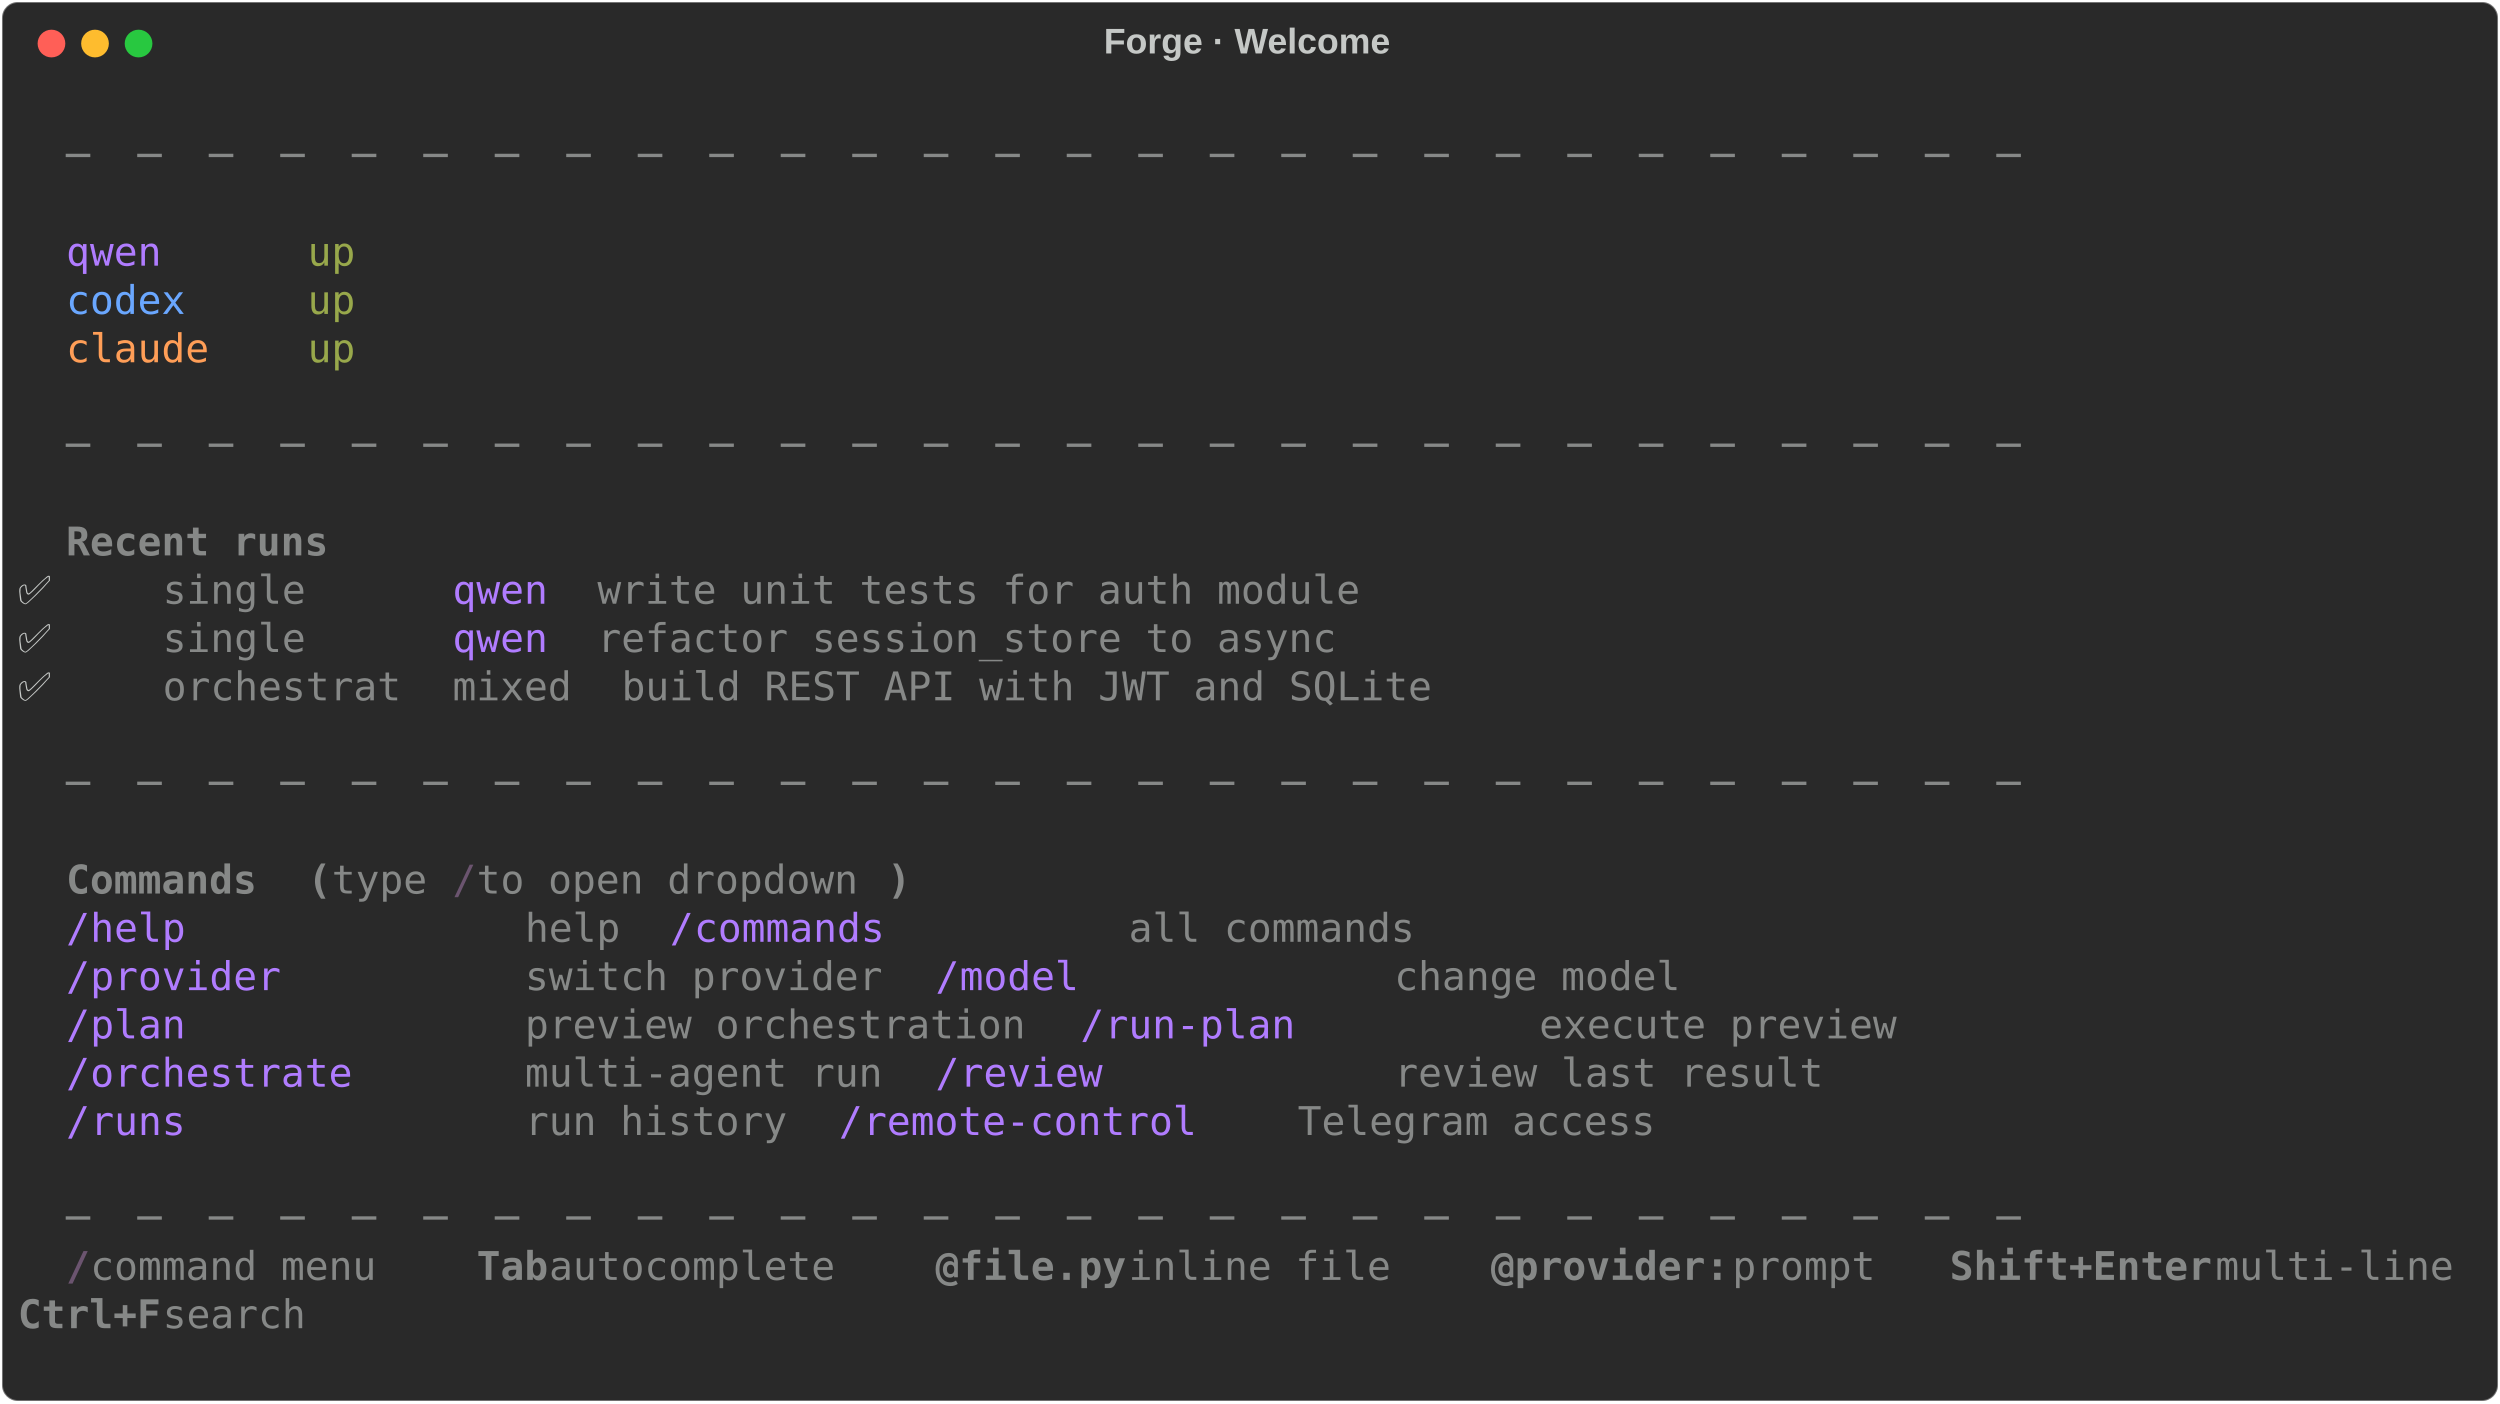
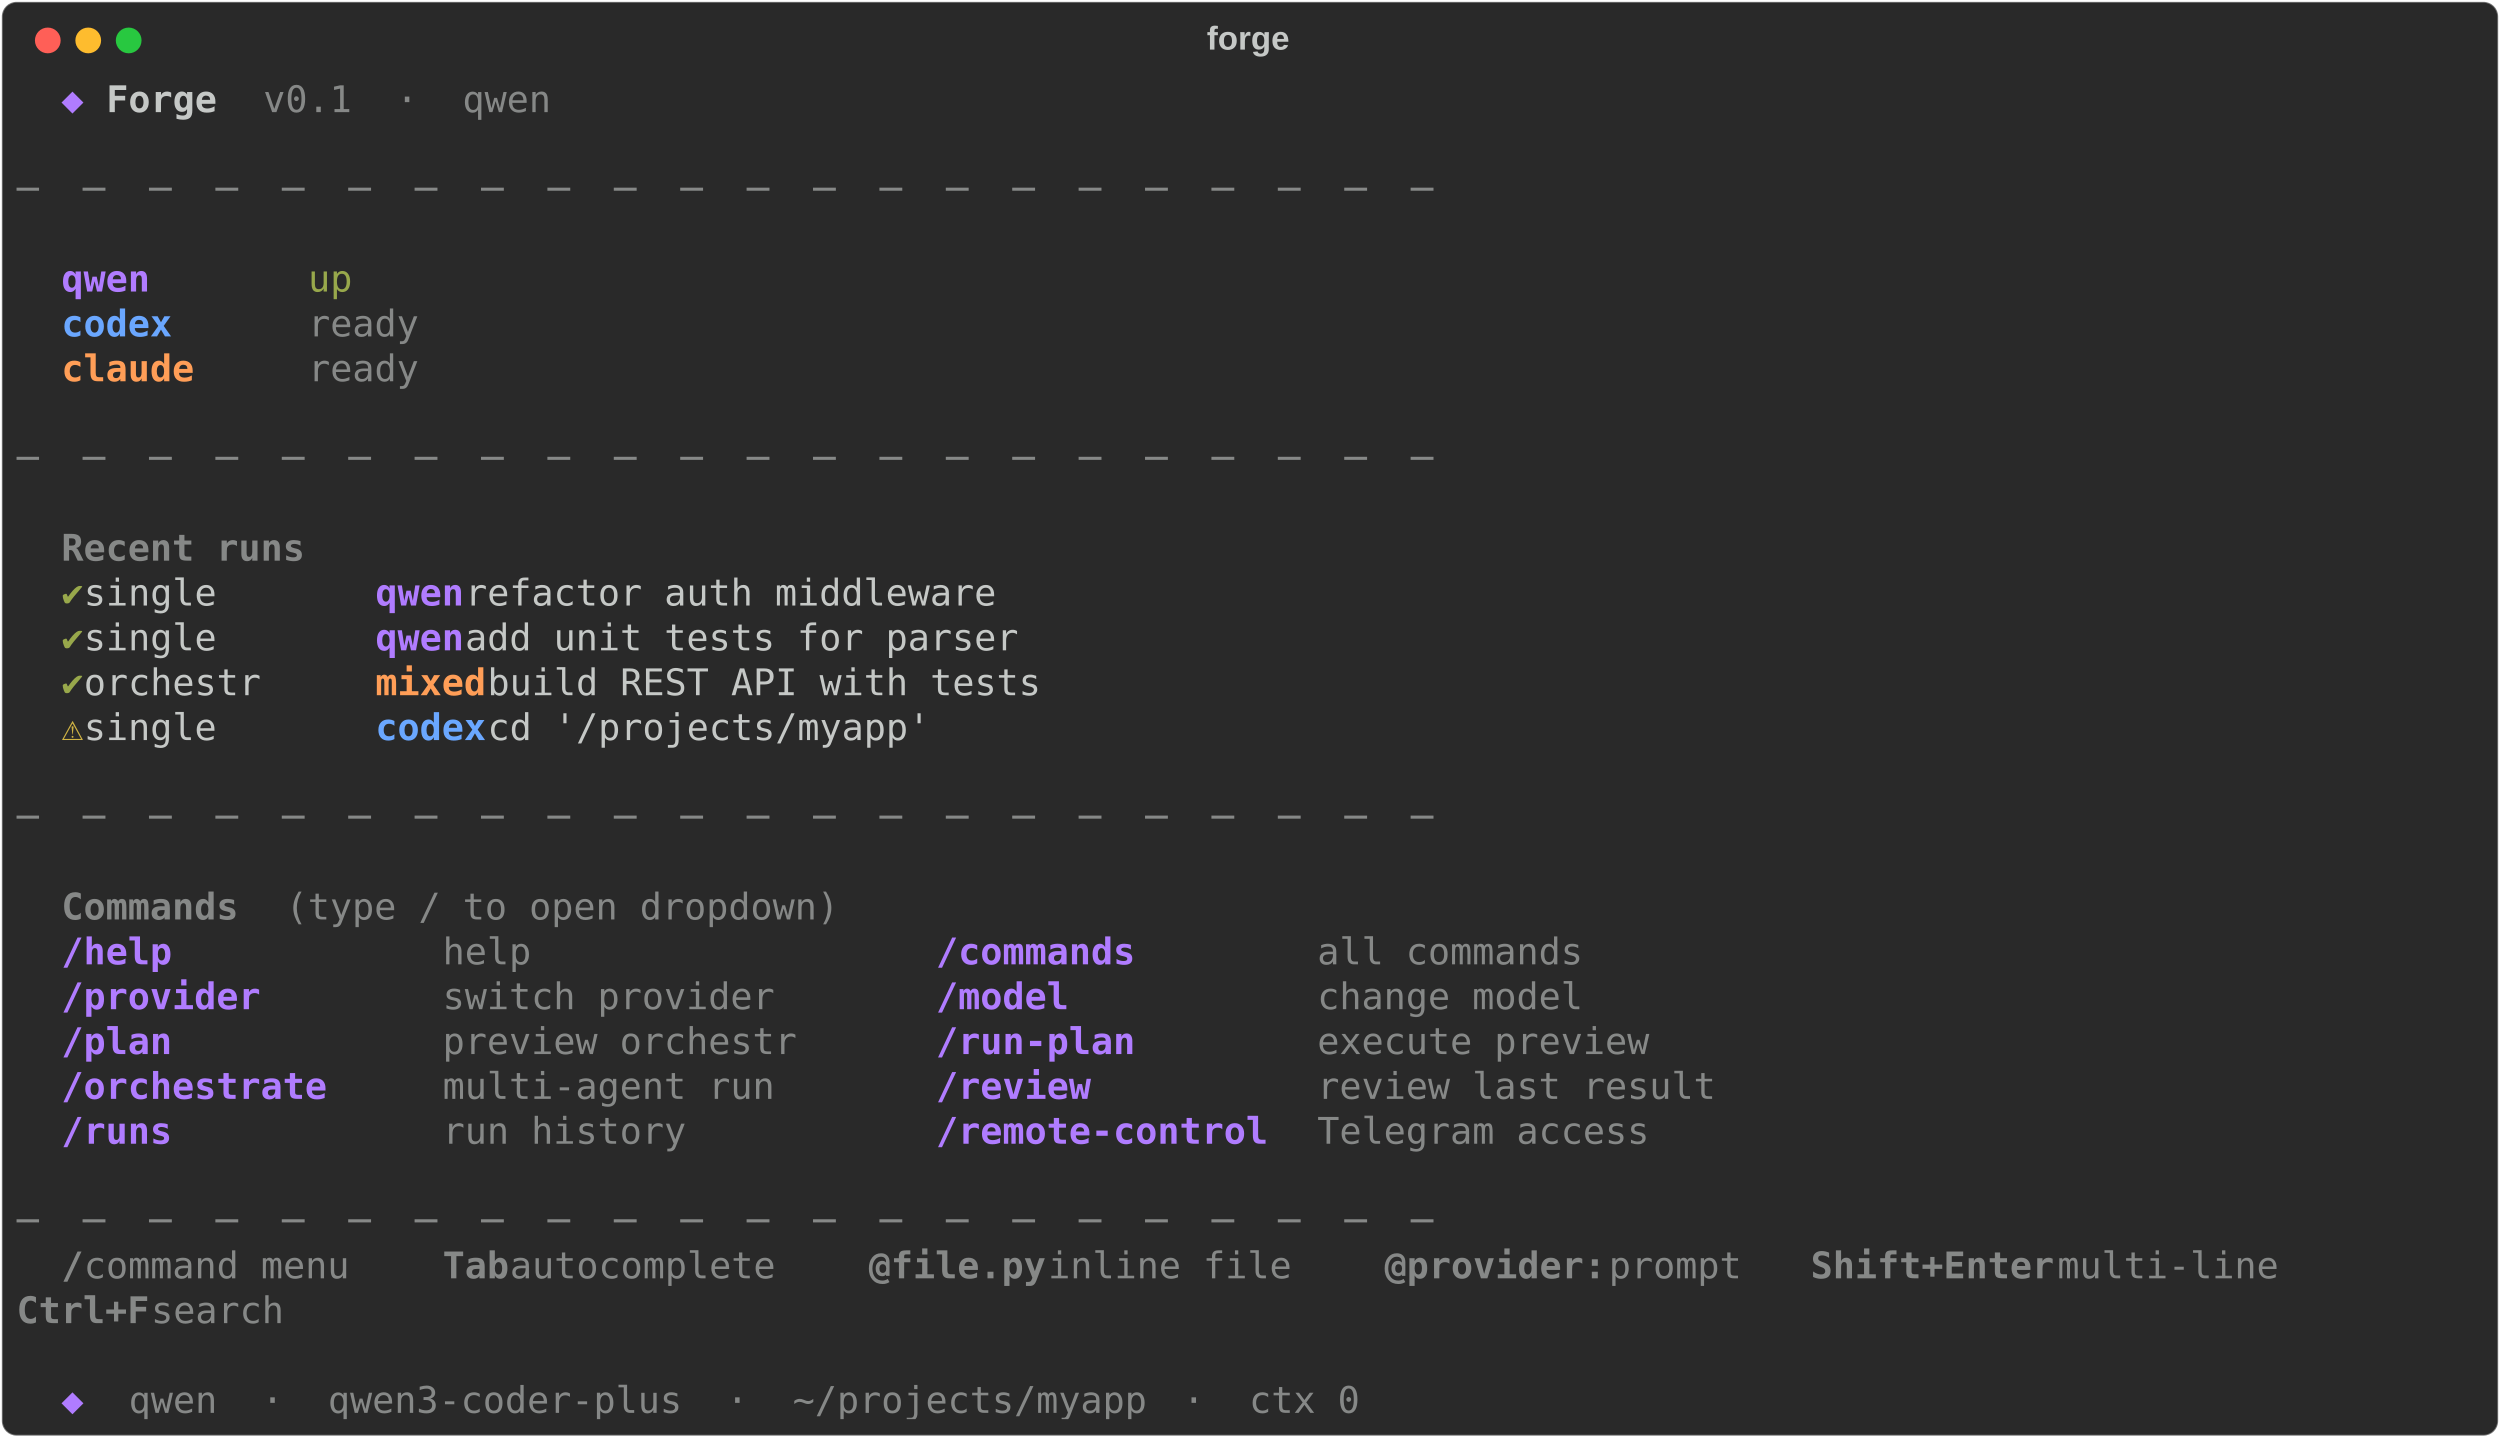
- <svg xmlns="http://www.w3.org/2000/svg" class="rich-terminal" viewBox="0 0 1263 708.8">
+ <svg xmlns="http://www.w3.org/2000/svg" class="rich-terminal" viewBox="0 0 1360 782.0">
  <style>

    @font-face {
        font-family: "Fira Code";
        src: local("FiraCode-Regular"),
                url("https://cdnjs.cloudflare.com/ajax/libs/firacode/6.2.0/woff2/FiraCode-Regular.woff2") format("woff2"),
                url("https://cdnjs.cloudflare.com/ajax/libs/firacode/6.2.0/woff/FiraCode-Regular.woff") format("woff");
        font-style: normal;
        font-weight: 400;
    }
    @font-face {
        font-family: "Fira Code";
        src: local("FiraCode-Bold"),
                url("https://cdnjs.cloudflare.com/ajax/libs/firacode/6.2.0/woff2/FiraCode-Bold.woff2") format("woff2"),
                url("https://cdnjs.cloudflare.com/ajax/libs/firacode/6.2.0/woff/FiraCode-Bold.woff") format("woff");
        font-style: bold;
        font-weight: 700;
    }

-     .terminal-4102631006-matrix {
+     .terminal-2422357920-matrix {
        font-family: Fira Code, monospace;
        font-size: 20px;
        line-height: 24.4px;
        font-variant-east-asian: full-width;
    }

-     .terminal-4102631006-title {
+     .terminal-2422357920-title {
        font-size: 18px;
        font-weight: bold;
        font-family: arial;
    }

-     .terminal-4102631006-r1 { fill: #c5c8c6 }
- .terminal-4102631006-r2 { fill: #868887 }
- .terminal-4102631006-r3 { fill: #b07cff }
- .terminal-4102631006-r4 { fill: #98a84b }
- .terminal-4102631006-r5 { fill: #6aa7ff }
- .terminal-4102631006-r6 { fill: #ff9e57 }
- .terminal-4102631006-r7 { fill: #868887;font-weight: bold }
- .terminal-4102631006-r8 { fill: #6b546f }
- .terminal-4102631006-r9 { fill: #6b546f;font-weight: bold }
+     .terminal-2422357920-r1 { fill: #c5c8c6 }
+ .terminal-2422357920-r2 { fill: #b07cff;font-weight: bold }
+ .terminal-2422357920-r3 { fill: #c5c8c6;font-weight: bold }
+ .terminal-2422357920-r4 { fill: #868887 }
+ .terminal-2422357920-r5 { fill: #98a84b }
+ .terminal-2422357920-r6 { fill: #6aa7ff;font-weight: bold }
+ .terminal-2422357920-r7 { fill: #ff9e57;font-weight: bold }
+ .terminal-2422357920-r8 { fill: #868887;font-weight: bold }
+ .terminal-2422357920-r9 { fill: #d0b344 }
    </style>
  <defs>
-     <clipPath id="terminal-4102631006-clip-terminal">
-       <rect x="0" y="0" width="1243.4" height="657.8" />
-     </clipPath>
-     <clipPath id="terminal-4102631006-line-0">
-       <rect x="0" y="1.5" width="1244.4" height="24.65" />
-     </clipPath>
-     <clipPath id="terminal-4102631006-line-1">
-       <rect x="0" y="25.9" width="1244.4" height="24.65" />
-     </clipPath>
-     <clipPath id="terminal-4102631006-line-2">
-       <rect x="0" y="50.3" width="1244.4" height="24.65" />
-     </clipPath>
-     <clipPath id="terminal-4102631006-line-3">
-       <rect x="0" y="74.7" width="1244.4" height="24.65" />
-     </clipPath>
-     <clipPath id="terminal-4102631006-line-4">
-       <rect x="0" y="99.1" width="1244.4" height="24.65" />
-     </clipPath>
-     <clipPath id="terminal-4102631006-line-5">
-       <rect x="0" y="123.5" width="1244.4" height="24.65" />
-     </clipPath>
-     <clipPath id="terminal-4102631006-line-6">
-       <rect x="0" y="147.9" width="1244.4" height="24.65" />
-     </clipPath>
-     <clipPath id="terminal-4102631006-line-7">
-       <rect x="0" y="172.3" width="1244.4" height="24.65" />
-     </clipPath>
-     <clipPath id="terminal-4102631006-line-8">
-       <rect x="0" y="196.7" width="1244.4" height="24.65" />
-     </clipPath>
-     <clipPath id="terminal-4102631006-line-9">
-       <rect x="0" y="221.1" width="1244.4" height="24.65" />
-     </clipPath>
-     <clipPath id="terminal-4102631006-line-10">
-       <rect x="0" y="245.5" width="1244.4" height="24.65" />
-     </clipPath>
-     <clipPath id="terminal-4102631006-line-11">
-       <rect x="0" y="269.9" width="1244.4" height="24.65" />
-     </clipPath>
-     <clipPath id="terminal-4102631006-line-12">
-       <rect x="0" y="294.3" width="1244.4" height="24.65" />
-     </clipPath>
-     <clipPath id="terminal-4102631006-line-13">
-       <rect x="0" y="318.7" width="1244.4" height="24.65" />
-     </clipPath>
-     <clipPath id="terminal-4102631006-line-14">
-       <rect x="0" y="343.1" width="1244.4" height="24.65" />
-     </clipPath>
-     <clipPath id="terminal-4102631006-line-15">
-       <rect x="0" y="367.5" width="1244.4" height="24.65" />
-     </clipPath>
-     <clipPath id="terminal-4102631006-line-16">
-       <rect x="0" y="391.9" width="1244.4" height="24.65" />
-     </clipPath>
-     <clipPath id="terminal-4102631006-line-17">
-       <rect x="0" y="416.3" width="1244.4" height="24.65" />
-     </clipPath>
-     <clipPath id="terminal-4102631006-line-18">
-       <rect x="0" y="440.7" width="1244.4" height="24.65" />
-     </clipPath>
-     <clipPath id="terminal-4102631006-line-19">
-       <rect x="0" y="465.1" width="1244.4" height="24.65" />
-     </clipPath>
-     <clipPath id="terminal-4102631006-line-20">
-       <rect x="0" y="489.5" width="1244.4" height="24.65" />
-     </clipPath>
-     <clipPath id="terminal-4102631006-line-21">
-       <rect x="0" y="513.9" width="1244.4" height="24.65" />
-     </clipPath>
-     <clipPath id="terminal-4102631006-line-22">
-       <rect x="0" y="538.3" width="1244.4" height="24.65" />
-     </clipPath>
-     <clipPath id="terminal-4102631006-line-23">
-       <rect x="0" y="562.7" width="1244.4" height="24.65" />
-     </clipPath>
-     <clipPath id="terminal-4102631006-line-24">
-       <rect x="0" y="587.1" width="1244.4" height="24.65" />
-     </clipPath>
-     <clipPath id="terminal-4102631006-line-25">
-       <rect x="0" y="611.5" width="1244.4" height="24.65" />
+     <clipPath id="terminal-2422357920-clip-terminal">
+       <rect x="0" y="0" width="1341.0" height="731.0" />
+     </clipPath>
+     <clipPath id="terminal-2422357920-line-0">
+       <rect x="0" y="1.5" width="1342" height="24.65" />
+     </clipPath>
+     <clipPath id="terminal-2422357920-line-1">
+       <rect x="0" y="25.9" width="1342" height="24.65" />
+     </clipPath>
+     <clipPath id="terminal-2422357920-line-2">
+       <rect x="0" y="50.3" width="1342" height="24.65" />
+     </clipPath>
+     <clipPath id="terminal-2422357920-line-3">
+       <rect x="0" y="74.7" width="1342" height="24.65" />
+     </clipPath>
+     <clipPath id="terminal-2422357920-line-4">
+       <rect x="0" y="99.1" width="1342" height="24.65" />
+     </clipPath>
+     <clipPath id="terminal-2422357920-line-5">
+       <rect x="0" y="123.5" width="1342" height="24.65" />
+     </clipPath>
+     <clipPath id="terminal-2422357920-line-6">
+       <rect x="0" y="147.9" width="1342" height="24.65" />
+     </clipPath>
+     <clipPath id="terminal-2422357920-line-7">
+       <rect x="0" y="172.3" width="1342" height="24.65" />
+     </clipPath>
+     <clipPath id="terminal-2422357920-line-8">
+       <rect x="0" y="196.7" width="1342" height="24.65" />
+     </clipPath>
+     <clipPath id="terminal-2422357920-line-9">
+       <rect x="0" y="221.1" width="1342" height="24.65" />
+     </clipPath>
+     <clipPath id="terminal-2422357920-line-10">
+       <rect x="0" y="245.5" width="1342" height="24.65" />
+     </clipPath>
+     <clipPath id="terminal-2422357920-line-11">
+       <rect x="0" y="269.9" width="1342" height="24.65" />
+     </clipPath>
+     <clipPath id="terminal-2422357920-line-12">
+       <rect x="0" y="294.3" width="1342" height="24.65" />
+     </clipPath>
+     <clipPath id="terminal-2422357920-line-13">
+       <rect x="0" y="318.7" width="1342" height="24.65" />
+     </clipPath>
+     <clipPath id="terminal-2422357920-line-14">
+       <rect x="0" y="343.1" width="1342" height="24.65" />
+     </clipPath>
+     <clipPath id="terminal-2422357920-line-15">
+       <rect x="0" y="367.5" width="1342" height="24.65" />
+     </clipPath>
+     <clipPath id="terminal-2422357920-line-16">
+       <rect x="0" y="391.9" width="1342" height="24.65" />
+     </clipPath>
+     <clipPath id="terminal-2422357920-line-17">
+       <rect x="0" y="416.3" width="1342" height="24.65" />
+     </clipPath>
+     <clipPath id="terminal-2422357920-line-18">
+       <rect x="0" y="440.7" width="1342" height="24.65" />
+     </clipPath>
+     <clipPath id="terminal-2422357920-line-19">
+       <rect x="0" y="465.1" width="1342" height="24.65" />
+     </clipPath>
+     <clipPath id="terminal-2422357920-line-20">
+       <rect x="0" y="489.5" width="1342" height="24.65" />
+     </clipPath>
+     <clipPath id="terminal-2422357920-line-21">
+       <rect x="0" y="513.9" width="1342" height="24.65" />
+     </clipPath>
+     <clipPath id="terminal-2422357920-line-22">
+       <rect x="0" y="538.3" width="1342" height="24.65" />
+     </clipPath>
+     <clipPath id="terminal-2422357920-line-23">
+       <rect x="0" y="562.7" width="1342" height="24.65" />
+     </clipPath>
+     <clipPath id="terminal-2422357920-line-24">
+       <rect x="0" y="587.1" width="1342" height="24.65" />
+     </clipPath>
+     <clipPath id="terminal-2422357920-line-25">
+       <rect x="0" y="611.5" width="1342" height="24.65" />
+     </clipPath>
+     <clipPath id="terminal-2422357920-line-26">
+       <rect x="0" y="635.9" width="1342" height="24.65" />
+     </clipPath>
+     <clipPath id="terminal-2422357920-line-27">
+       <rect x="0" y="660.3" width="1342" height="24.65" />
+     </clipPath>
+     <clipPath id="terminal-2422357920-line-28">
+       <rect x="0" y="684.7" width="1342" height="24.65" />
    </clipPath>
  </defs>
-   <rect fill="#292929" stroke="rgba(255,255,255,0.35)" stroke-width="1" x="1" y="1" width="1261" height="706.8" rx="8" />
-   <text class="terminal-4102631006-title" fill="#c5c8c6" text-anchor="middle" x="630" y="27">Forge · Welcome</text>
+   <rect fill="#292929" stroke="rgba(255,255,255,0.35)" stroke-width="1" x="1" y="1" width="1358" height="780" rx="8" />
+   <text class="terminal-2422357920-title" fill="#c5c8c6" text-anchor="middle" x="679" y="27">forge</text>
  <g transform="translate(26,22)">
    <circle cx="0" cy="0" r="7" fill="#ff5f57" />
    <circle cx="22" cy="0" r="7" fill="#febc2e" />
    <circle cx="44" cy="0" r="7" fill="#28c840" />
  </g>
-   <g transform="translate(9, 41)" clip-path="url(#terminal-4102631006-clip-terminal)">
-     <g class="terminal-4102631006-matrix">
-       <text class="terminal-4102631006-r1" x="1244.4" y="20" textLength="12.2" clip-path="url(#terminal-4102631006-line-0)">
- </text>
-       <text class="terminal-4102631006-r2" x="24.4" y="44.4" textLength="1049.2" clip-path="url(#terminal-4102631006-line-1)">  ─  ─  ─  ─  ─  ─  ─  ─  ─  ─  ─  ─  ─  ─  ─  ─  ─  ─  ─  ─  ─  ─  ─  ─  ─  ─  ─  ─  </text>
-       <text class="terminal-4102631006-r1" x="1244.4" y="44.4" textLength="12.2" clip-path="url(#terminal-4102631006-line-1)">
- </text>
-       <text class="terminal-4102631006-r1" x="1244.4" y="68.8" textLength="12.2" clip-path="url(#terminal-4102631006-line-2)">
- </text>
-       <text class="terminal-4102631006-r3" x="24.4" y="93.2" textLength="97.6" clip-path="url(#terminal-4102631006-line-3)">qwen    </text>
-       <text class="terminal-4102631006-r4" x="146.4" y="93.2" textLength="24.4" clip-path="url(#terminal-4102631006-line-3)">up</text>
-       <text class="terminal-4102631006-r1" x="1244.4" y="93.2" textLength="12.2" clip-path="url(#terminal-4102631006-line-3)">
- </text>
-       <text class="terminal-4102631006-r5" x="24.4" y="117.6" textLength="97.6" clip-path="url(#terminal-4102631006-line-4)">codex   </text>
-       <text class="terminal-4102631006-r4" x="146.4" y="117.6" textLength="24.4" clip-path="url(#terminal-4102631006-line-4)">up</text>
-       <text class="terminal-4102631006-r1" x="1244.4" y="117.6" textLength="12.2" clip-path="url(#terminal-4102631006-line-4)">
- </text>
-       <text class="terminal-4102631006-r6" x="24.4" y="142" textLength="97.6" clip-path="url(#terminal-4102631006-line-5)">claude  </text>
-       <text class="terminal-4102631006-r4" x="146.4" y="142" textLength="24.4" clip-path="url(#terminal-4102631006-line-5)">up</text>
-       <text class="terminal-4102631006-r1" x="1244.4" y="142" textLength="12.2" clip-path="url(#terminal-4102631006-line-5)">
- </text>
-       <text class="terminal-4102631006-r1" x="1244.4" y="166.4" textLength="12.2" clip-path="url(#terminal-4102631006-line-6)">
- </text>
-       <text class="terminal-4102631006-r2" x="24.4" y="190.8" textLength="1049.2" clip-path="url(#terminal-4102631006-line-7)">  ─  ─  ─  ─  ─  ─  ─  ─  ─  ─  ─  ─  ─  ─  ─  ─  ─  ─  ─  ─  ─  ─  ─  ─  ─  ─  ─  ─  </text>
-       <text class="terminal-4102631006-r1" x="1244.4" y="190.8" textLength="12.2" clip-path="url(#terminal-4102631006-line-7)">
- </text>
-       <text class="terminal-4102631006-r1" x="1244.4" y="215.2" textLength="12.2" clip-path="url(#terminal-4102631006-line-8)">
- </text>
-       <text class="terminal-4102631006-r7" x="24.4" y="239.6" textLength="134.2" clip-path="url(#terminal-4102631006-line-9)">Recent runs</text>
-       <text class="terminal-4102631006-r1" x="1244.4" y="239.6" textLength="12.2" clip-path="url(#terminal-4102631006-line-9)">
- </text>
-       <text class="terminal-4102631006-r1" x="0" y="264" textLength="61" clip-path="url(#terminal-4102631006-line-10)">  ✅  </text>
-       <text class="terminal-4102631006-r2" x="73.2" y="264" textLength="122" clip-path="url(#terminal-4102631006-line-10)">single    </text>
-       <text class="terminal-4102631006-r3" x="219.6" y="264" textLength="48.8" clip-path="url(#terminal-4102631006-line-10)">qwen</text>
-       <text class="terminal-4102631006-r2" x="292.8" y="264" textLength="390.4" clip-path="url(#terminal-4102631006-line-10)">write unit tests for auth module</text>
-       <text class="terminal-4102631006-r1" x="1244.4" y="264" textLength="12.2" clip-path="url(#terminal-4102631006-line-10)">
- </text>
-       <text class="terminal-4102631006-r1" x="0" y="288.4" textLength="61" clip-path="url(#terminal-4102631006-line-11)">  ✅  </text>
-       <text class="terminal-4102631006-r2" x="73.2" y="288.4" textLength="122" clip-path="url(#terminal-4102631006-line-11)">single    </text>
-       <text class="terminal-4102631006-r3" x="219.6" y="288.4" textLength="48.8" clip-path="url(#terminal-4102631006-line-11)">qwen</text>
-       <text class="terminal-4102631006-r2" x="292.8" y="288.4" textLength="378.2" clip-path="url(#terminal-4102631006-line-11)">refactor session_store to async</text>
-       <text class="terminal-4102631006-r1" x="1244.4" y="288.4" textLength="12.2" clip-path="url(#terminal-4102631006-line-11)">
- </text>
-       <text class="terminal-4102631006-r1" x="0" y="312.8" textLength="61" clip-path="url(#terminal-4102631006-line-12)">  ✅  </text>
-       <text class="terminal-4102631006-r2" x="73.2" y="312.8" textLength="122" clip-path="url(#terminal-4102631006-line-12)">orchestrat</text>
-       <text class="terminal-4102631006-r2" x="219.6" y="312.8" textLength="61" clip-path="url(#terminal-4102631006-line-12)">mixed</text>
-       <text class="terminal-4102631006-r2" x="305" y="312.8" textLength="414.8" clip-path="url(#terminal-4102631006-line-12)">build REST API with JWT and SQLite</text>
-       <text class="terminal-4102631006-r1" x="1244.4" y="312.8" textLength="12.2" clip-path="url(#terminal-4102631006-line-12)">
- </text>
-       <text class="terminal-4102631006-r1" x="1244.4" y="337.2" textLength="12.2" clip-path="url(#terminal-4102631006-line-13)">
- </text>
-       <text class="terminal-4102631006-r2" x="24.4" y="361.6" textLength="1049.2" clip-path="url(#terminal-4102631006-line-14)">  ─  ─  ─  ─  ─  ─  ─  ─  ─  ─  ─  ─  ─  ─  ─  ─  ─  ─  ─  ─  ─  ─  ─  ─  ─  ─  ─  ─  </text>
-       <text class="terminal-4102631006-r1" x="1244.4" y="361.6" textLength="12.2" clip-path="url(#terminal-4102631006-line-14)">
- </text>
-       <text class="terminal-4102631006-r1" x="1244.4" y="386" textLength="12.2" clip-path="url(#terminal-4102631006-line-15)">
- </text>
-       <text class="terminal-4102631006-r7" x="24.4" y="410.4" textLength="97.6" clip-path="url(#terminal-4102631006-line-16)">Commands</text>
-       <text class="terminal-4102631006-r7" x="146.4" y="410.4" textLength="12.2" clip-path="url(#terminal-4102631006-line-16)">(</text>
-       <text class="terminal-4102631006-r2" x="158.6" y="410.4" textLength="61" clip-path="url(#terminal-4102631006-line-16)">type </text>
-       <text class="terminal-4102631006-r8" x="219.6" y="410.4" textLength="12.2" clip-path="url(#terminal-4102631006-line-16)">/</text>
-       <text class="terminal-4102631006-r2" x="231.8" y="410.4" textLength="207.4" clip-path="url(#terminal-4102631006-line-16)"> to open dropdown</text>
-       <text class="terminal-4102631006-r7" x="439.2" y="410.4" textLength="12.2" clip-path="url(#terminal-4102631006-line-16)">)</text>
-       <text class="terminal-4102631006-r1" x="1244.4" y="410.4" textLength="12.2" clip-path="url(#terminal-4102631006-line-16)">
- </text>
-       <text class="terminal-4102631006-r3" x="24.4" y="434.8" textLength="12.2" clip-path="url(#terminal-4102631006-line-17)">/</text>
-       <text class="terminal-4102631006-r3" x="36.6" y="434.8" textLength="48.8" clip-path="url(#terminal-4102631006-line-17)">help</text>
-       <text class="terminal-4102631006-r2" x="256.2" y="434.8" textLength="48.8" clip-path="url(#terminal-4102631006-line-17)">help</text>
-       <text class="terminal-4102631006-r3" x="329.4" y="434.8" textLength="12.2" clip-path="url(#terminal-4102631006-line-17)">/</text>
-       <text class="terminal-4102631006-r3" x="341.6" y="434.8" textLength="97.6" clip-path="url(#terminal-4102631006-line-17)">commands</text>
-       <text class="terminal-4102631006-r2" x="561.2" y="434.8" textLength="146.4" clip-path="url(#terminal-4102631006-line-17)">all commands</text>
-       <text class="terminal-4102631006-r1" x="1244.4" y="434.8" textLength="12.2" clip-path="url(#terminal-4102631006-line-17)">
- </text>
-       <text class="terminal-4102631006-r3" x="24.4" y="459.2" textLength="12.2" clip-path="url(#terminal-4102631006-line-18)">/</text>
-       <text class="terminal-4102631006-r3" x="36.6" y="459.2" textLength="97.6" clip-path="url(#terminal-4102631006-line-18)">provider</text>
-       <text class="terminal-4102631006-r2" x="256.2" y="459.2" textLength="183" clip-path="url(#terminal-4102631006-line-18)">switch provider</text>
-       <text class="terminal-4102631006-r3" x="463.6" y="459.2" textLength="12.2" clip-path="url(#terminal-4102631006-line-18)">/</text>
-       <text class="terminal-4102631006-r3" x="475.8" y="459.2" textLength="61" clip-path="url(#terminal-4102631006-line-18)">model</text>
-       <text class="terminal-4102631006-r2" x="695.4" y="459.2" textLength="146.4" clip-path="url(#terminal-4102631006-line-18)">change model</text>
-       <text class="terminal-4102631006-r1" x="1244.4" y="459.2" textLength="12.2" clip-path="url(#terminal-4102631006-line-18)">
- </text>
-       <text class="terminal-4102631006-r3" x="24.4" y="483.6" textLength="12.2" clip-path="url(#terminal-4102631006-line-19)">/</text>
-       <text class="terminal-4102631006-r3" x="36.6" y="483.6" textLength="48.8" clip-path="url(#terminal-4102631006-line-19)">plan</text>
-       <text class="terminal-4102631006-r2" x="256.2" y="483.6" textLength="256.2" clip-path="url(#terminal-4102631006-line-19)">preview orchestration</text>
-       <text class="terminal-4102631006-r3" x="536.8" y="483.6" textLength="12.2" clip-path="url(#terminal-4102631006-line-19)">/</text>
-       <text class="terminal-4102631006-r3" x="549" y="483.6" textLength="97.6" clip-path="url(#terminal-4102631006-line-19)">run-plan</text>
-       <text class="terminal-4102631006-r2" x="768.6" y="483.6" textLength="183" clip-path="url(#terminal-4102631006-line-19)">execute preview</text>
-       <text class="terminal-4102631006-r1" x="1244.4" y="483.6" textLength="12.2" clip-path="url(#terminal-4102631006-line-19)">
- </text>
-       <text class="terminal-4102631006-r3" x="24.4" y="508" textLength="12.2" clip-path="url(#terminal-4102631006-line-20)">/</text>
-       <text class="terminal-4102631006-r3" x="36.6" y="508" textLength="134.2" clip-path="url(#terminal-4102631006-line-20)">orchestrate</text>
-       <text class="terminal-4102631006-r2" x="256.2" y="508" textLength="183" clip-path="url(#terminal-4102631006-line-20)">multi-agent run</text>
-       <text class="terminal-4102631006-r3" x="463.6" y="508" textLength="12.2" clip-path="url(#terminal-4102631006-line-20)">/</text>
-       <text class="terminal-4102631006-r3" x="475.8" y="508" textLength="73.2" clip-path="url(#terminal-4102631006-line-20)">review</text>
-       <text class="terminal-4102631006-r2" x="695.4" y="508" textLength="219.6" clip-path="url(#terminal-4102631006-line-20)">review last result</text>
-       <text class="terminal-4102631006-r1" x="1244.4" y="508" textLength="12.2" clip-path="url(#terminal-4102631006-line-20)">
- </text>
-       <text class="terminal-4102631006-r3" x="24.4" y="532.4" textLength="12.2" clip-path="url(#terminal-4102631006-line-21)">/</text>
-       <text class="terminal-4102631006-r3" x="36.6" y="532.4" textLength="48.8" clip-path="url(#terminal-4102631006-line-21)">runs</text>
-       <text class="terminal-4102631006-r2" x="256.2" y="532.4" textLength="134.2" clip-path="url(#terminal-4102631006-line-21)">run history</text>
-       <text class="terminal-4102631006-r3" x="414.8" y="532.4" textLength="12.2" clip-path="url(#terminal-4102631006-line-21)">/</text>
-       <text class="terminal-4102631006-r3" x="427" y="532.4" textLength="170.8" clip-path="url(#terminal-4102631006-line-21)">remote-control</text>
-       <text class="terminal-4102631006-r2" x="646.6" y="532.4" textLength="183" clip-path="url(#terminal-4102631006-line-21)">Telegram access</text>
-       <text class="terminal-4102631006-r1" x="1244.4" y="532.4" textLength="12.2" clip-path="url(#terminal-4102631006-line-21)">
- </text>
-       <text class="terminal-4102631006-r1" x="1244.4" y="556.8" textLength="12.2" clip-path="url(#terminal-4102631006-line-22)">
- </text>
-       <text class="terminal-4102631006-r2" x="24.4" y="581.2" textLength="1049.2" clip-path="url(#terminal-4102631006-line-23)">  ─  ─  ─  ─  ─  ─  ─  ─  ─  ─  ─  ─  ─  ─  ─  ─  ─  ─  ─  ─  ─  ─  ─  ─  ─  ─  ─  ─  </text>
-       <text class="terminal-4102631006-r1" x="1244.4" y="581.2" textLength="12.2" clip-path="url(#terminal-4102631006-line-23)">
- </text>
-       <text class="terminal-4102631006-r9" x="24.4" y="605.6" textLength="12.2" clip-path="url(#terminal-4102631006-line-24)">/</text>
-       <text class="terminal-4102631006-r2" x="36.6" y="605.6" textLength="195.2" clip-path="url(#terminal-4102631006-line-24)"> command menu   </text>
-       <text class="terminal-4102631006-r7" x="231.8" y="605.6" textLength="36.6" clip-path="url(#terminal-4102631006-line-24)">Tab</text>
-       <text class="terminal-4102631006-r2" x="268.4" y="605.6" textLength="195.2" clip-path="url(#terminal-4102631006-line-24)"> autocomplete   </text>
-       <text class="terminal-4102631006-r7" x="463.6" y="605.6" textLength="97.6" clip-path="url(#terminal-4102631006-line-24)">@file.py</text>
-       <text class="terminal-4102631006-r2" x="561.2" y="605.6" textLength="183" clip-path="url(#terminal-4102631006-line-24)"> inline file   </text>
-       <text class="terminal-4102631006-r7" x="744.2" y="605.6" textLength="122" clip-path="url(#terminal-4102631006-line-24)">@provider:</text>
-       <text class="terminal-4102631006-r2" x="866.2" y="605.6" textLength="109.8" clip-path="url(#terminal-4102631006-line-24)">prompt   </text>
-       <text class="terminal-4102631006-r7" x="976" y="605.6" textLength="134.2" clip-path="url(#terminal-4102631006-line-24)">Shift+Enter</text>
-       <text class="terminal-4102631006-r2" x="1110.2" y="605.6" textLength="134.2" clip-path="url(#terminal-4102631006-line-24)"> multi-line</text>
-       <text class="terminal-4102631006-r1" x="1244.4" y="605.6" textLength="12.2" clip-path="url(#terminal-4102631006-line-24)">
- </text>
-       <text class="terminal-4102631006-r7" x="0" y="630" textLength="73.2" clip-path="url(#terminal-4102631006-line-25)">Ctrl+F</text>
-       <text class="terminal-4102631006-r2" x="73.2" y="630" textLength="85.4" clip-path="url(#terminal-4102631006-line-25)"> search</text>
-       <text class="terminal-4102631006-r1" x="1244.4" y="630" textLength="12.2" clip-path="url(#terminal-4102631006-line-25)">
- </text>
-       <text class="terminal-4102631006-r1" x="1244.4" y="654.4" textLength="12.2" clip-path="url(#terminal-4102631006-line-26)">
+   <g transform="translate(9, 41)" clip-path="url(#terminal-2422357920-clip-terminal)">
+     <g class="terminal-2422357920-matrix">
+       <text class="terminal-2422357920-r2" x="24.4" y="20" textLength="12.2" clip-path="url(#terminal-2422357920-line-0)">◆</text>
+       <text class="terminal-2422357920-r3" x="48.8" y="20" textLength="61" clip-path="url(#terminal-2422357920-line-0)">Forge</text>
+       <text class="terminal-2422357920-r4" x="134.2" y="20" textLength="158.6" clip-path="url(#terminal-2422357920-line-0)">v0.1  ·  qwen</text>
+       <text class="terminal-2422357920-r1" x="1342" y="20" textLength="12.2" clip-path="url(#terminal-2422357920-line-0)">
+ </text>
+       <text class="terminal-2422357920-r1" x="1342" y="44.4" textLength="12.2" clip-path="url(#terminal-2422357920-line-1)">
+ </text>
+       <text class="terminal-2422357920-r4" x="0" y="68.8" textLength="805.2" clip-path="url(#terminal-2422357920-line-2)">─  ─  ─  ─  ─  ─  ─  ─  ─  ─  ─  ─  ─  ─  ─  ─  ─  ─  ─  ─  ─  ─  </text>
+       <text class="terminal-2422357920-r1" x="1342" y="68.8" textLength="12.2" clip-path="url(#terminal-2422357920-line-2)">
+ </text>
+       <text class="terminal-2422357920-r1" x="1342" y="93.2" textLength="12.2" clip-path="url(#terminal-2422357920-line-3)">
+ </text>
+       <text class="terminal-2422357920-r2" x="24.4" y="117.6" textLength="48.8" clip-path="url(#terminal-2422357920-line-4)">qwen</text>
+       <text class="terminal-2422357920-r5" x="158.6" y="117.6" textLength="24.4" clip-path="url(#terminal-2422357920-line-4)">up</text>
+       <text class="terminal-2422357920-r1" x="1342" y="117.6" textLength="12.2" clip-path="url(#terminal-2422357920-line-4)">
+ </text>
+       <text class="terminal-2422357920-r6" x="24.4" y="142" textLength="61" clip-path="url(#terminal-2422357920-line-5)">codex</text>
+       <text class="terminal-2422357920-r4" x="158.6" y="142" textLength="61" clip-path="url(#terminal-2422357920-line-5)">ready</text>
+       <text class="terminal-2422357920-r1" x="1342" y="142" textLength="12.2" clip-path="url(#terminal-2422357920-line-5)">
+ </text>
+       <text class="terminal-2422357920-r7" x="24.4" y="166.4" textLength="73.2" clip-path="url(#terminal-2422357920-line-6)">claude</text>
+       <text class="terminal-2422357920-r4" x="158.6" y="166.4" textLength="61" clip-path="url(#terminal-2422357920-line-6)">ready</text>
+       <text class="terminal-2422357920-r1" x="1342" y="166.4" textLength="12.2" clip-path="url(#terminal-2422357920-line-6)">
+ </text>
+       <text class="terminal-2422357920-r1" x="1342" y="190.8" textLength="12.2" clip-path="url(#terminal-2422357920-line-7)">
+ </text>
+       <text class="terminal-2422357920-r4" x="0" y="215.2" textLength="805.2" clip-path="url(#terminal-2422357920-line-8)">─  ─  ─  ─  ─  ─  ─  ─  ─  ─  ─  ─  ─  ─  ─  ─  ─  ─  ─  ─  ─  ─  </text>
+       <text class="terminal-2422357920-r1" x="1342" y="215.2" textLength="12.2" clip-path="url(#terminal-2422357920-line-8)">
+ </text>
+       <text class="terminal-2422357920-r1" x="1342" y="239.6" textLength="12.2" clip-path="url(#terminal-2422357920-line-9)">
+ </text>
+       <text class="terminal-2422357920-r8" x="24.4" y="264" textLength="134.2" clip-path="url(#terminal-2422357920-line-10)">Recent runs</text>
+       <text class="terminal-2422357920-r1" x="1342" y="264" textLength="12.2" clip-path="url(#terminal-2422357920-line-10)">
+ </text>
+       <text class="terminal-2422357920-r5" x="24.4" y="288.4" textLength="12.2" clip-path="url(#terminal-2422357920-line-11)">✔</text>
+       <text class="terminal-2422357920-r1" x="36.6" y="288.4" textLength="158.6" clip-path="url(#terminal-2422357920-line-11)">  single     </text>
+       <text class="terminal-2422357920-r2" x="195.2" y="288.4" textLength="48.8" clip-path="url(#terminal-2422357920-line-11)">qwen</text>
+       <text class="terminal-2422357920-r1" x="244" y="288.4" textLength="341.6" clip-path="url(#terminal-2422357920-line-11)">    refactor auth middleware</text>
+       <text class="terminal-2422357920-r1" x="1342" y="288.4" textLength="12.2" clip-path="url(#terminal-2422357920-line-11)">
+ </text>
+       <text class="terminal-2422357920-r5" x="24.4" y="312.8" textLength="12.2" clip-path="url(#terminal-2422357920-line-12)">✔</text>
+       <text class="terminal-2422357920-r1" x="36.6" y="312.8" textLength="158.6" clip-path="url(#terminal-2422357920-line-12)">  single     </text>
+       <text class="terminal-2422357920-r2" x="195.2" y="312.8" textLength="48.8" clip-path="url(#terminal-2422357920-line-12)">qwen</text>
+       <text class="terminal-2422357920-r1" x="244" y="312.8" textLength="353.8" clip-path="url(#terminal-2422357920-line-12)">    add unit tests for parser</text>
+       <text class="terminal-2422357920-r1" x="1342" y="312.8" textLength="12.2" clip-path="url(#terminal-2422357920-line-12)">
+ </text>
+       <text class="terminal-2422357920-r5" x="24.4" y="337.2" textLength="12.2" clip-path="url(#terminal-2422357920-line-13)">✔</text>
+       <text class="terminal-2422357920-r1" x="36.6" y="337.2" textLength="158.6" clip-path="url(#terminal-2422357920-line-13)">  orchestr   </text>
+       <text class="terminal-2422357920-r7" x="195.2" y="337.2" textLength="61" clip-path="url(#terminal-2422357920-line-13)">mixed</text>
+       <text class="terminal-2422357920-r1" x="256.2" y="337.2" textLength="341.6" clip-path="url(#terminal-2422357920-line-13)">   build REST API with tests</text>
+       <text class="terminal-2422357920-r1" x="1342" y="337.2" textLength="12.2" clip-path="url(#terminal-2422357920-line-13)">
+ </text>
+       <text class="terminal-2422357920-r9" x="24.4" y="361.6" textLength="12.2" clip-path="url(#terminal-2422357920-line-14)">⚠</text>
+       <text class="terminal-2422357920-r1" x="36.6" y="361.6" textLength="158.6" clip-path="url(#terminal-2422357920-line-14)">  single     </text>
+       <text class="terminal-2422357920-r6" x="195.2" y="361.6" textLength="61" clip-path="url(#terminal-2422357920-line-14)">codex</text>
+       <text class="terminal-2422357920-r1" x="256.2" y="361.6" textLength="280.6" clip-path="url(#terminal-2422357920-line-14)">   cd '/projects/myapp'</text>
+       <text class="terminal-2422357920-r1" x="1342" y="361.6" textLength="12.2" clip-path="url(#terminal-2422357920-line-14)">
+ </text>
+       <text class="terminal-2422357920-r1" x="1342" y="386" textLength="12.2" clip-path="url(#terminal-2422357920-line-15)">
+ </text>
+       <text class="terminal-2422357920-r4" x="0" y="410.4" textLength="805.2" clip-path="url(#terminal-2422357920-line-16)">─  ─  ─  ─  ─  ─  ─  ─  ─  ─  ─  ─  ─  ─  ─  ─  ─  ─  ─  ─  ─  ─  </text>
+       <text class="terminal-2422357920-r1" x="1342" y="410.4" textLength="12.2" clip-path="url(#terminal-2422357920-line-16)">
+ </text>
+       <text class="terminal-2422357920-r1" x="1342" y="434.8" textLength="12.2" clip-path="url(#terminal-2422357920-line-17)">
+ </text>
+       <text class="terminal-2422357920-r8" x="24.4" y="459.2" textLength="97.6" clip-path="url(#terminal-2422357920-line-18)">Commands</text>
+       <text class="terminal-2422357920-r4" x="146.4" y="459.2" textLength="305" clip-path="url(#terminal-2422357920-line-18)">(type / to open dropdown)</text>
+       <text class="terminal-2422357920-r1" x="1342" y="459.2" textLength="12.2" clip-path="url(#terminal-2422357920-line-18)">
+ </text>
+       <text class="terminal-2422357920-r2" x="24.4" y="483.6" textLength="207.4" clip-path="url(#terminal-2422357920-line-19)">/help            </text>
+       <text class="terminal-2422357920-r4" x="231.8" y="483.6" textLength="244" clip-path="url(#terminal-2422357920-line-19)">help                </text>
+       <text class="terminal-2422357920-r2" x="500.2" y="483.6" textLength="207.4" clip-path="url(#terminal-2422357920-line-19)">/commands        </text>
+       <text class="terminal-2422357920-r4" x="707.6" y="483.6" textLength="146.4" clip-path="url(#terminal-2422357920-line-19)">all commands</text>
+       <text class="terminal-2422357920-r1" x="1342" y="483.6" textLength="12.2" clip-path="url(#terminal-2422357920-line-19)">
+ </text>
+       <text class="terminal-2422357920-r2" x="24.4" y="508" textLength="207.4" clip-path="url(#terminal-2422357920-line-20)">/provider        </text>
+       <text class="terminal-2422357920-r4" x="231.8" y="508" textLength="244" clip-path="url(#terminal-2422357920-line-20)">switch provider     </text>
+       <text class="terminal-2422357920-r2" x="500.2" y="508" textLength="207.4" clip-path="url(#terminal-2422357920-line-20)">/model           </text>
+       <text class="terminal-2422357920-r4" x="707.6" y="508" textLength="146.4" clip-path="url(#terminal-2422357920-line-20)">change model</text>
+       <text class="terminal-2422357920-r1" x="1342" y="508" textLength="12.2" clip-path="url(#terminal-2422357920-line-20)">
+ </text>
+       <text class="terminal-2422357920-r2" x="24.4" y="532.4" textLength="207.4" clip-path="url(#terminal-2422357920-line-21)">/plan            </text>
+       <text class="terminal-2422357920-r4" x="231.8" y="532.4" textLength="244" clip-path="url(#terminal-2422357920-line-21)">preview orchestr    </text>
+       <text class="terminal-2422357920-r2" x="500.2" y="532.4" textLength="207.4" clip-path="url(#terminal-2422357920-line-21)">/run-plan        </text>
+       <text class="terminal-2422357920-r4" x="707.6" y="532.4" textLength="183" clip-path="url(#terminal-2422357920-line-21)">execute preview</text>
+       <text class="terminal-2422357920-r1" x="1342" y="532.4" textLength="12.2" clip-path="url(#terminal-2422357920-line-21)">
+ </text>
+       <text class="terminal-2422357920-r2" x="24.4" y="556.8" textLength="207.4" clip-path="url(#terminal-2422357920-line-22)">/orchestrate     </text>
+       <text class="terminal-2422357920-r4" x="231.8" y="556.8" textLength="244" clip-path="url(#terminal-2422357920-line-22)">multi-agent run     </text>
+       <text class="terminal-2422357920-r2" x="500.2" y="556.8" textLength="207.4" clip-path="url(#terminal-2422357920-line-22)">/review          </text>
+       <text class="terminal-2422357920-r4" x="707.6" y="556.8" textLength="219.6" clip-path="url(#terminal-2422357920-line-22)">review last result</text>
+       <text class="terminal-2422357920-r1" x="1342" y="556.8" textLength="12.2" clip-path="url(#terminal-2422357920-line-22)">
+ </text>
+       <text class="terminal-2422357920-r2" x="24.4" y="581.2" textLength="207.4" clip-path="url(#terminal-2422357920-line-23)">/runs            </text>
+       <text class="terminal-2422357920-r4" x="231.8" y="581.2" textLength="244" clip-path="url(#terminal-2422357920-line-23)">run history         </text>
+       <text class="terminal-2422357920-r2" x="500.2" y="581.2" textLength="207.4" clip-path="url(#terminal-2422357920-line-23)">/remote-control  </text>
+       <text class="terminal-2422357920-r4" x="707.6" y="581.2" textLength="183" clip-path="url(#terminal-2422357920-line-23)">Telegram access</text>
+       <text class="terminal-2422357920-r1" x="1342" y="581.2" textLength="12.2" clip-path="url(#terminal-2422357920-line-23)">
+ </text>
+       <text class="terminal-2422357920-r1" x="1342" y="605.6" textLength="12.2" clip-path="url(#terminal-2422357920-line-24)">
+ </text>
+       <text class="terminal-2422357920-r4" x="0" y="630" textLength="805.2" clip-path="url(#terminal-2422357920-line-25)">─  ─  ─  ─  ─  ─  ─  ─  ─  ─  ─  ─  ─  ─  ─  ─  ─  ─  ─  ─  ─  ─  </text>
+       <text class="terminal-2422357920-r1" x="1342" y="630" textLength="12.2" clip-path="url(#terminal-2422357920-line-25)">
+ </text>
+       <text class="terminal-2422357920-r8" x="24.4" y="654.4" textLength="12.2" clip-path="url(#terminal-2422357920-line-26)">/</text>
+       <text class="terminal-2422357920-r4" x="36.6" y="654.4" textLength="195.2" clip-path="url(#terminal-2422357920-line-26)"> command menu   </text>
+       <text class="terminal-2422357920-r8" x="231.8" y="654.4" textLength="36.6" clip-path="url(#terminal-2422357920-line-26)">Tab</text>
+       <text class="terminal-2422357920-r4" x="268.4" y="654.4" textLength="195.2" clip-path="url(#terminal-2422357920-line-26)"> autocomplete   </text>
+       <text class="terminal-2422357920-r8" x="463.6" y="654.4" textLength="97.6" clip-path="url(#terminal-2422357920-line-26)">@file.py</text>
+       <text class="terminal-2422357920-r4" x="561.2" y="654.4" textLength="183" clip-path="url(#terminal-2422357920-line-26)"> inline file   </text>
+       <text class="terminal-2422357920-r8" x="744.2" y="654.4" textLength="122" clip-path="url(#terminal-2422357920-line-26)">@provider:</text>
+       <text class="terminal-2422357920-r4" x="866.2" y="654.4" textLength="109.8" clip-path="url(#terminal-2422357920-line-26)">prompt   </text>
+       <text class="terminal-2422357920-r8" x="976" y="654.4" textLength="134.2" clip-path="url(#terminal-2422357920-line-26)">Shift+Enter</text>
+       <text class="terminal-2422357920-r4" x="1110.2" y="654.4" textLength="170.8" clip-path="url(#terminal-2422357920-line-26)"> multi-line   </text>
+       <text class="terminal-2422357920-r1" x="1342" y="654.4" textLength="12.2" clip-path="url(#terminal-2422357920-line-26)">
+ </text>
+       <text class="terminal-2422357920-r8" x="0" y="678.8" textLength="73.2" clip-path="url(#terminal-2422357920-line-27)">Ctrl+F</text>
+       <text class="terminal-2422357920-r4" x="73.2" y="678.8" textLength="85.4" clip-path="url(#terminal-2422357920-line-27)"> search</text>
+       <text class="terminal-2422357920-r1" x="1342" y="678.8" textLength="12.2" clip-path="url(#terminal-2422357920-line-27)">
+ </text>
+       <text class="terminal-2422357920-r1" x="1342" y="703.2" textLength="12.2" clip-path="url(#terminal-2422357920-line-28)">
+ </text>
+       <text class="terminal-2422357920-r2" x="24.4" y="727.6" textLength="12.2" clip-path="url(#terminal-2422357920-line-29)">◆</text>
+       <text class="terminal-2422357920-r4" x="61" y="727.6" textLength="573.4" clip-path="url(#terminal-2422357920-line-29)">qwen  ·  qwen3-coder-plus  ·  ~/projects/myapp </text>
+       <text class="terminal-2422357920-r4" x="634.4" y="727.6" textLength="122" clip-path="url(#terminal-2422357920-line-29)">  ·  ctx 0</text>
+       <text class="terminal-2422357920-r1" x="1342" y="727.6" textLength="12.2" clip-path="url(#terminal-2422357920-line-29)">
</text>
    </g>
  </g>
</svg>
